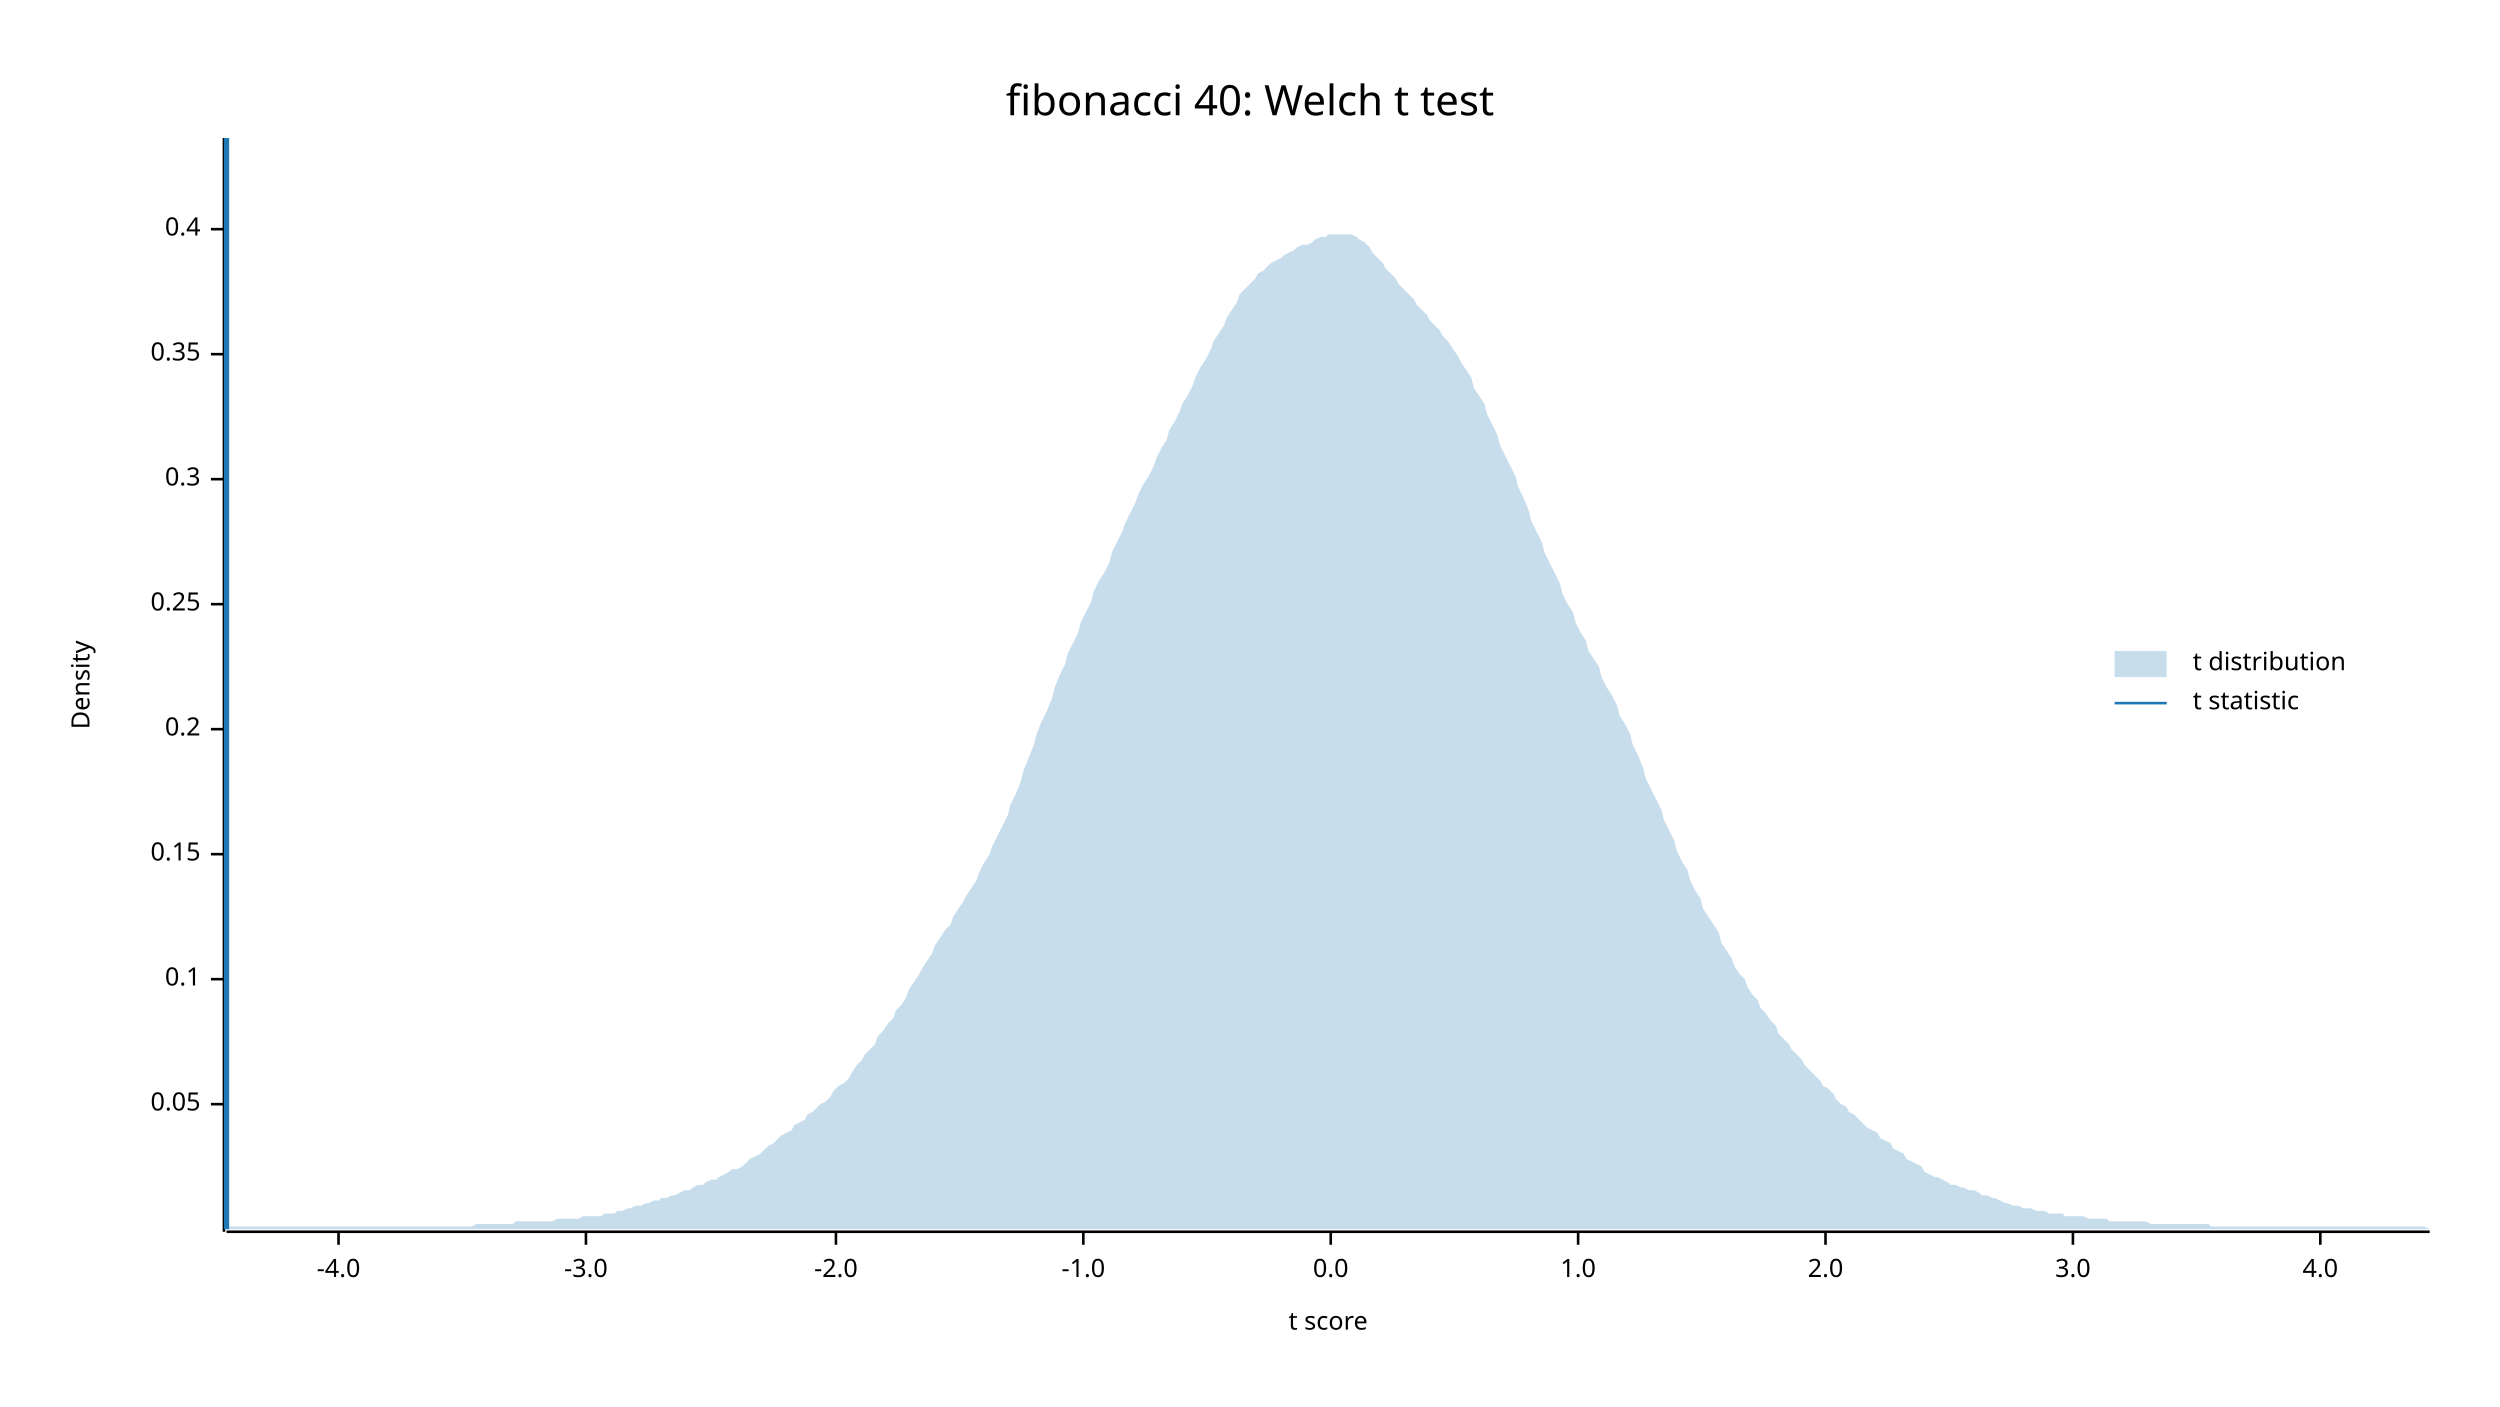
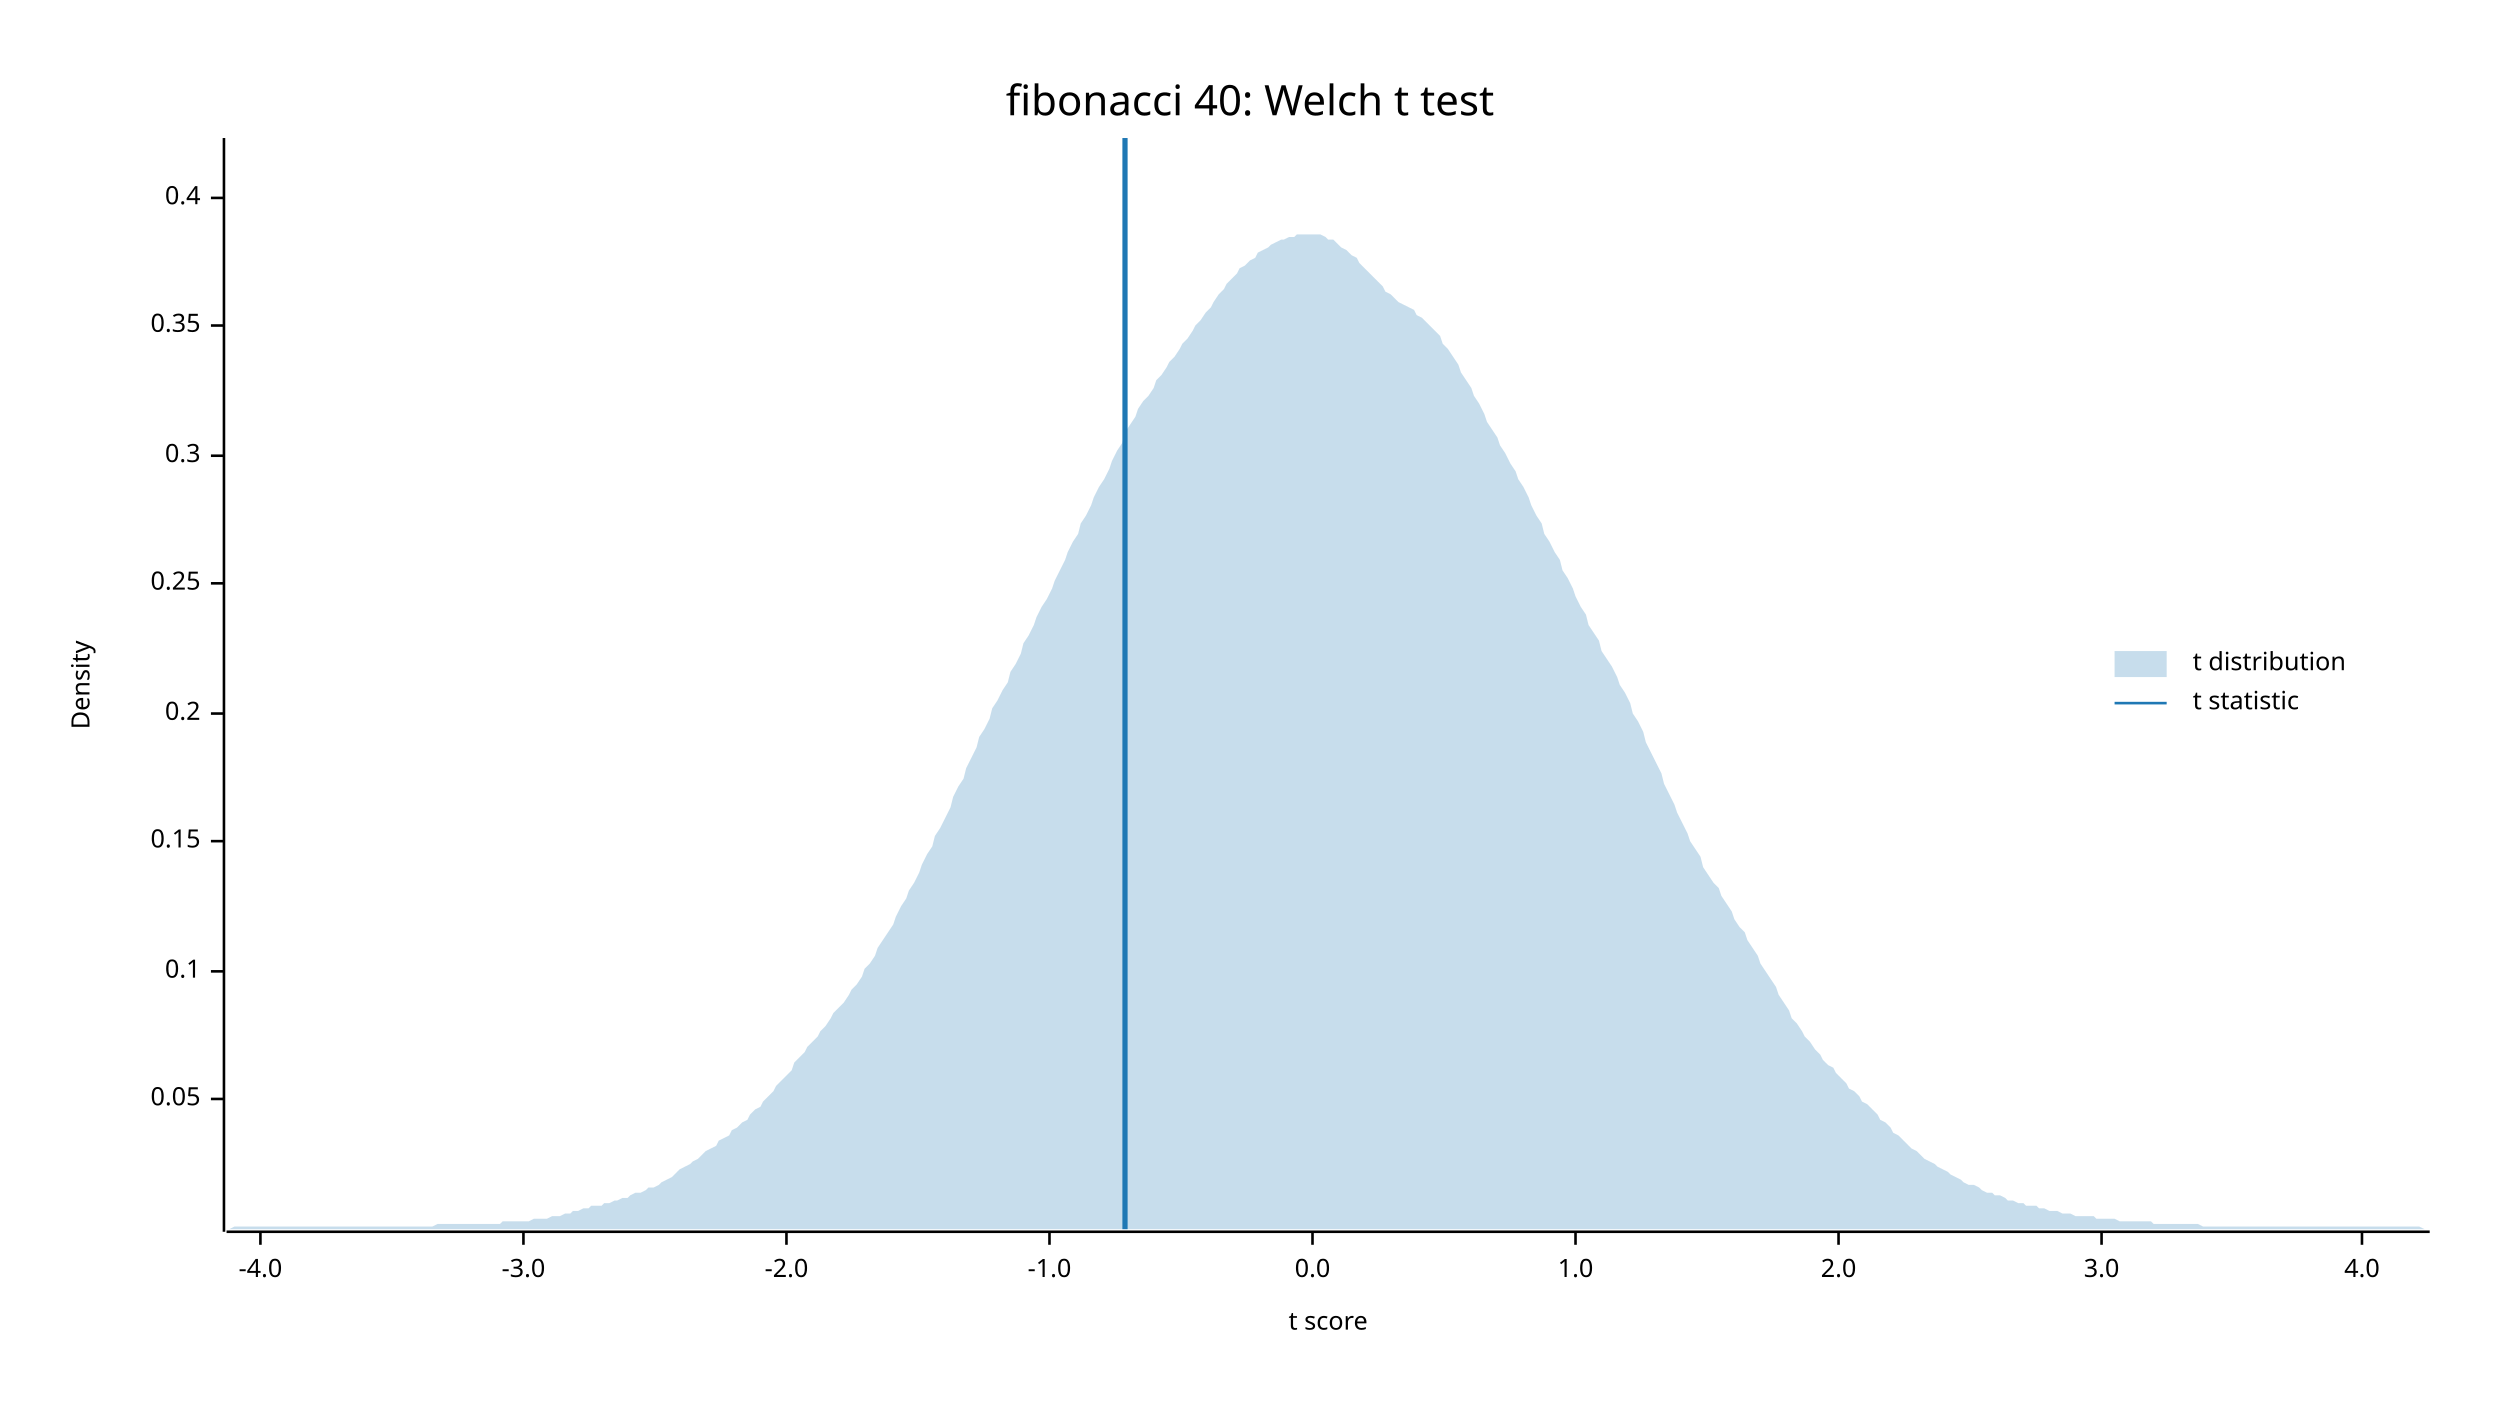
<svg xmlns="http://www.w3.org/2000/svg" width="960" height="540">
  <text x="480" y="32" dy="0.76em" text-anchor="middle" font-family="sans-serif" font-size="16.129" opacity="1" fill="#000000">
fibonacci 40: Welch t test
</text>
  <text x="27" y="263" dy="0.76em" text-anchor="middle" font-family="sans-serif" font-size="9.677" opacity="1" fill="#000000" transform="rotate(270, 27, 263)">
Density
</text>
  <text x="510" y="513" dy="-0.5ex" text-anchor="middle" font-family="sans-serif" font-size="9.677" opacity="1" fill="#000000">
t score
</text>
  <polyline fill="none" opacity="1" stroke="#000000" stroke-width="1" points="86,53 86,473 " />
-   <text x="77" y="424" dy="0.5ex" text-anchor="end" font-family="sans-serif" font-size="9.677" opacity="1" fill="#000000">
+   <text x="77" y="422" dy="0.5ex" text-anchor="end" font-family="sans-serif" font-size="9.677" opacity="1" fill="#000000">
0.05
</text>
-   <polyline fill="none" opacity="1" stroke="#000000" stroke-width="1" points="81,424 86,424 " />
-   <text x="77" y="376" dy="0.5ex" text-anchor="end" font-family="sans-serif" font-size="9.677" opacity="1" fill="#000000">
+   <polyline fill="none" opacity="1" stroke="#000000" stroke-width="1" points="81,422 86,422 " />
+   <text x="77" y="373" dy="0.5ex" text-anchor="end" font-family="sans-serif" font-size="9.677" opacity="1" fill="#000000">
0.1
</text>
-   <polyline fill="none" opacity="1" stroke="#000000" stroke-width="1" points="81,376 86,376 " />
-   <text x="77" y="328" dy="0.5ex" text-anchor="end" font-family="sans-serif" font-size="9.677" opacity="1" fill="#000000">
+   <polyline fill="none" opacity="1" stroke="#000000" stroke-width="1" points="81,373 86,373 " />
+   <text x="77" y="323" dy="0.5ex" text-anchor="end" font-family="sans-serif" font-size="9.677" opacity="1" fill="#000000">
0.15
</text>
-   <polyline fill="none" opacity="1" stroke="#000000" stroke-width="1" points="81,328 86,328 " />
-   <text x="77" y="280" dy="0.5ex" text-anchor="end" font-family="sans-serif" font-size="9.677" opacity="1" fill="#000000">
+   <polyline fill="none" opacity="1" stroke="#000000" stroke-width="1" points="81,323 86,323 " />
+   <text x="77" y="274" dy="0.5ex" text-anchor="end" font-family="sans-serif" font-size="9.677" opacity="1" fill="#000000">
0.2
</text>
-   <polyline fill="none" opacity="1" stroke="#000000" stroke-width="1" points="81,280 86,280 " />
-   <text x="77" y="232" dy="0.5ex" text-anchor="end" font-family="sans-serif" font-size="9.677" opacity="1" fill="#000000">
+   <polyline fill="none" opacity="1" stroke="#000000" stroke-width="1" points="81,274 86,274 " />
+   <text x="77" y="224" dy="0.5ex" text-anchor="end" font-family="sans-serif" font-size="9.677" opacity="1" fill="#000000">
0.25
</text>
-   <polyline fill="none" opacity="1" stroke="#000000" stroke-width="1" points="81,232 86,232 " />
-   <text x="77" y="184" dy="0.5ex" text-anchor="end" font-family="sans-serif" font-size="9.677" opacity="1" fill="#000000">
+   <polyline fill="none" opacity="1" stroke="#000000" stroke-width="1" points="81,224 86,224 " />
+   <text x="77" y="175" dy="0.5ex" text-anchor="end" font-family="sans-serif" font-size="9.677" opacity="1" fill="#000000">
0.3
</text>
-   <polyline fill="none" opacity="1" stroke="#000000" stroke-width="1" points="81,184 86,184 " />
-   <text x="77" y="136" dy="0.5ex" text-anchor="end" font-family="sans-serif" font-size="9.677" opacity="1" fill="#000000">
+   <polyline fill="none" opacity="1" stroke="#000000" stroke-width="1" points="81,175 86,175 " />
+   <text x="77" y="125" dy="0.5ex" text-anchor="end" font-family="sans-serif" font-size="9.677" opacity="1" fill="#000000">
0.35
</text>
-   <polyline fill="none" opacity="1" stroke="#000000" stroke-width="1" points="81,136 86,136 " />
-   <text x="77" y="88" dy="0.5ex" text-anchor="end" font-family="sans-serif" font-size="9.677" opacity="1" fill="#000000">
+   <polyline fill="none" opacity="1" stroke="#000000" stroke-width="1" points="81,125 86,125 " />
+   <text x="77" y="76" dy="0.5ex" text-anchor="end" font-family="sans-serif" font-size="9.677" opacity="1" fill="#000000">
0.4
</text>
-   <polyline fill="none" opacity="1" stroke="#000000" stroke-width="1" points="81,88 86,88 " />
+   <polyline fill="none" opacity="1" stroke="#000000" stroke-width="1" points="81,76 86,76 " />
  <polyline fill="none" opacity="1" stroke="#000000" stroke-width="1" points="87,473 933,473 " />
-   <text x="130" y="483" dy="0.76em" text-anchor="middle" font-family="sans-serif" font-size="9.677" opacity="1" fill="#000000">
+   <text x="100" y="483" dy="0.76em" text-anchor="middle" font-family="sans-serif" font-size="9.677" opacity="1" fill="#000000">
-4.0
</text>
-   <polyline fill="none" opacity="1" stroke="#000000" stroke-width="1" points="130,473 130,478 " />
-   <text x="225" y="483" dy="0.76em" text-anchor="middle" font-family="sans-serif" font-size="9.677" opacity="1" fill="#000000">
+   <polyline fill="none" opacity="1" stroke="#000000" stroke-width="1" points="100,473 100,478 " />
+   <text x="201" y="483" dy="0.76em" text-anchor="middle" font-family="sans-serif" font-size="9.677" opacity="1" fill="#000000">
-3.0
</text>
-   <polyline fill="none" opacity="1" stroke="#000000" stroke-width="1" points="225,473 225,478 " />
-   <text x="321" y="483" dy="0.76em" text-anchor="middle" font-family="sans-serif" font-size="9.677" opacity="1" fill="#000000">
+   <polyline fill="none" opacity="1" stroke="#000000" stroke-width="1" points="201,473 201,478 " />
+   <text x="302" y="483" dy="0.76em" text-anchor="middle" font-family="sans-serif" font-size="9.677" opacity="1" fill="#000000">
-2.0
</text>
-   <polyline fill="none" opacity="1" stroke="#000000" stroke-width="1" points="321,473 321,478 " />
-   <text x="416" y="483" dy="0.76em" text-anchor="middle" font-family="sans-serif" font-size="9.677" opacity="1" fill="#000000">
+   <polyline fill="none" opacity="1" stroke="#000000" stroke-width="1" points="302,473 302,478 " />
+   <text x="403" y="483" dy="0.76em" text-anchor="middle" font-family="sans-serif" font-size="9.677" opacity="1" fill="#000000">
-1.0
</text>
-   <polyline fill="none" opacity="1" stroke="#000000" stroke-width="1" points="416,473 416,478 " />
-   <text x="511" y="483" dy="0.76em" text-anchor="middle" font-family="sans-serif" font-size="9.677" opacity="1" fill="#000000">
+   <polyline fill="none" opacity="1" stroke="#000000" stroke-width="1" points="403,473 403,478 " />
+   <text x="504" y="483" dy="0.76em" text-anchor="middle" font-family="sans-serif" font-size="9.677" opacity="1" fill="#000000">
0.0
</text>
-   <polyline fill="none" opacity="1" stroke="#000000" stroke-width="1" points="511,473 511,478 " />
-   <text x="606" y="483" dy="0.76em" text-anchor="middle" font-family="sans-serif" font-size="9.677" opacity="1" fill="#000000">
+   <polyline fill="none" opacity="1" stroke="#000000" stroke-width="1" points="504,473 504,478 " />
+   <text x="605" y="483" dy="0.76em" text-anchor="middle" font-family="sans-serif" font-size="9.677" opacity="1" fill="#000000">
1.0
</text>
-   <polyline fill="none" opacity="1" stroke="#000000" stroke-width="1" points="606,473 606,478 " />
-   <text x="701" y="483" dy="0.76em" text-anchor="middle" font-family="sans-serif" font-size="9.677" opacity="1" fill="#000000">
+   <polyline fill="none" opacity="1" stroke="#000000" stroke-width="1" points="605,473 605,478 " />
+   <text x="706" y="483" dy="0.76em" text-anchor="middle" font-family="sans-serif" font-size="9.677" opacity="1" fill="#000000">
2.0
</text>
-   <polyline fill="none" opacity="1" stroke="#000000" stroke-width="1" points="701,473 701,478 " />
-   <text x="796" y="483" dy="0.76em" text-anchor="middle" font-family="sans-serif" font-size="9.677" opacity="1" fill="#000000">
+   <polyline fill="none" opacity="1" stroke="#000000" stroke-width="1" points="706,473 706,478 " />
+   <text x="807" y="483" dy="0.76em" text-anchor="middle" font-family="sans-serif" font-size="9.677" opacity="1" fill="#000000">
3.0
</text>
-   <polyline fill="none" opacity="1" stroke="#000000" stroke-width="1" points="796,473 796,478 " />
-   <text x="891" y="483" dy="0.76em" text-anchor="middle" font-family="sans-serif" font-size="9.677" opacity="1" fill="#000000">
+   <polyline fill="none" opacity="1" stroke="#000000" stroke-width="1" points="807,473 807,478 " />
+   <text x="907" y="483" dy="0.76em" text-anchor="middle" font-family="sans-serif" font-size="9.677" opacity="1" fill="#000000">
4.0
</text>
-   <polyline fill="none" opacity="1" stroke="#000000" stroke-width="1" points="891,473 891,478 " />
-   <polygon opacity="0.25" fill="#1F78B4" points="87,472 88,471 90,471 92,471 93,471 95,471 97,471 98,471 100,471 102,471 103,471 105,471 107,471 109,471 110,471 112,471 114,471 115,471 117,471 119,471 120,471 122,471 124,471 125,471 127,471 129,471 131,471 132,471 134,471 136,471 137,471 139,471 141,471 142,471 144,471 146,471 148,471 149,471 151,471 153,471 154,471 156,471 158,471 159,471 161,471 163,471 164,471 166,471 168,471 170,471 171,471 173,471 175,471 176,471 178,471 180,471 181,471 183,470 185,470 187,470 188,470 190,470 192,470 193,470 195,470 197,470 198,469 200,469 202,469 203,469 205,469 207,469 209,469 210,469 212,469 214,468 215,468 217,468 219,468 220,468 222,468 224,467 226,467 227,467 229,467 231,467 232,466 234,466 236,466 237,465 239,465 241,464 242,464 244,463 246,463 248,462 249,462 251,461 253,461 254,460 256,460 258,459 259,459 261,458 263,457 265,457 266,456 268,455 270,455 271,454 273,453 275,453 276,452 278,451 280,450 281,449 283,449 285,448 287,446 288,445 290,444 292,443 293,442 295,440 297,439 298,438 300,436 302,435 304,434 305,432 307,431 309,430 310,428 312,427 314,425 315,424 317,423 319,421 320,419 322,417 324,416 326,414 327,412 329,409 331,407 332,405 334,403 336,401 337,398 339,396 341,393 343,391 344,388 346,386 348,383 349,380 351,377 353,374 354,372 356,369 358,366 359,363 361,360 363,357 365,355 366,352 368,349 370,346 371,344 373,341 375,338 376,335 378,331 380,328 381,325 383,321 385,317 387,313 388,309 390,305 392,300 393,296 395,291 397,286 398,282 400,277 402,273 404,268 405,264 407,259 409,255 410,251 412,247 414,243 415,239 417,235 419,231 420,227 422,223 424,220 426,216 427,212 429,208 431,204 432,201 434,197 436,193 437,190 439,186 441,183 443,179 444,176 446,172 448,169 449,165 451,162 453,158 454,155 456,152 458,148 459,145 461,141 463,138 465,134 466,131 468,128 470,125 471,122 473,119 475,116 476,113 478,111 480,109 482,107 483,105 485,104 487,102 488,101 490,100 492,99 493,98 495,97 497,96 498,95 500,94 502,94 504,93 505,92 507,91 509,91 510,90 512,90 514,90 515,90 517,90 519,90 521,91 522,92 524,93 526,95 527,97 529,99 531,101 532,103 534,105 536,107 537,109 539,111 541,113 543,115 544,117 546,119 548,121 549,123 551,125 553,127 554,129 556,131 558,134 560,137 561,139 563,142 565,145 566,149 568,152 570,155 571,159 573,163 575,167 576,171 578,175 580,179 582,183 583,187 585,191 587,196 588,200 590,204 592,208 593,212 595,216 597,220 599,224 600,228 602,232 604,235 605,239 607,243 609,246 610,250 612,253 614,256 615,260 617,264 619,267 621,271 622,275 624,278 626,282 627,286 629,290 631,295 632,299 634,303 636,307 638,311 639,315 641,319 643,323 644,327 646,331 648,334 649,338 651,342 653,345 654,349 656,352 658,355 660,358 661,362 663,365 665,368 666,371 668,374 670,376 671,379 673,382 675,384 676,387 678,389 680,392 682,394 683,397 685,399 687,401 688,403 690,405 692,407 693,409 695,411 697,413 699,415 700,417 702,418 704,420 705,422 707,424 709,425 710,427 712,428 714,430 715,431 717,433 719,434 721,435 722,437 724,438 726,439 727,441 729,442 731,443 732,445 734,446 736,447 738,448 739,450 741,451 743,452 744,452 746,453 748,454 749,455 751,455 753,456 754,456 756,457 758,457 760,458 761,459 763,459 765,460 766,460 768,461 770,462 771,462 773,463 775,463 777,464 778,464 780,464 782,465 783,465 785,465 787,466 788,466 790,466 792,466 793,467 795,467 797,467 799,467 800,467 802,468 804,468 805,468 807,468 809,468 810,469 812,469 814,469 816,469 817,469 819,469 821,469 822,469 824,469 826,470 827,470 829,470 831,470 832,470 834,470 836,470 838,470 839,470 841,470 843,470 844,470 846,470 848,470 849,471 851,471 853,471 855,471 856,471 858,471 860,471 861,471 863,471 865,471 866,471 868,471 870,471 871,471 873,471 875,471 877,471 878,471 880,471 882,471 883,471 885,471 887,471 888,471 890,471 892,471 894,471 895,471 897,471 899,471 900,471 902,471 904,471 905,471 907,471 909,471 910,471 912,471 914,471 916,471 917,471 919,471 921,471 922,471 924,471 926,471 927,471 929,471 931,471 933,472 933,472 87,472 " />
-   <polyline fill="none" opacity="1" stroke="#1F78B4" stroke-width="2" points="87,472 87,53 " />
+   <polyline fill="none" opacity="1" stroke="#000000" stroke-width="1" points="907,473 907,478 " />
+   <polygon opacity="0.25" fill="#1F78B4" points="87,472 88,472 90,471 92,471 93,471 95,471 97,471 98,471 100,471 102,471 103,471 105,471 107,471 109,471 110,471 112,471 114,471 115,471 117,471 119,471 120,471 122,471 124,471 125,471 127,471 129,471 131,471 132,471 134,471 136,471 137,471 139,471 141,471 142,471 144,471 146,471 148,471 149,471 151,471 153,471 154,471 156,471 158,471 159,471 161,471 163,471 164,471 166,471 168,470 170,470 171,470 173,470 175,470 176,470 178,470 180,470 181,470 183,470 185,470 187,470 188,470 190,470 192,470 193,469 195,469 197,469 198,469 200,469 202,469 203,469 205,468 207,468 209,468 210,468 212,467 214,467 215,467 217,466 219,466 220,465 222,465 224,464 226,464 227,463 229,463 231,463 232,462 234,462 236,461 237,461 239,460 241,460 242,459 244,458 246,458 248,457 249,456 251,456 253,455 254,454 256,453 258,452 259,451 261,449 263,448 265,447 266,446 268,445 270,443 271,442 273,441 275,440 276,438 278,437 280,436 281,434 283,433 285,431 287,430 288,428 290,426 292,425 293,423 295,421 297,419 298,417 300,415 302,413 304,411 305,408 307,406 309,404 310,402 312,400 314,398 315,396 317,394 319,391 320,389 322,387 324,385 326,382 327,380 329,378 331,375 332,372 334,370 336,367 337,364 339,361 341,358 343,355 344,352 346,348 348,345 349,342 351,339 353,335 354,332 356,328 358,325 359,321 361,318 363,314 365,310 366,306 368,302 370,299 371,295 373,291 375,287 376,283 378,280 380,276 381,272 383,269 385,265 387,262 388,258 390,255 392,251 393,247 395,244 397,240 398,237 400,233 402,230 404,226 405,223 407,219 409,215 410,212 412,208 414,205 415,201 417,198 419,194 420,191 422,187 424,184 426,180 427,177 429,173 431,170 432,166 434,163 436,160 437,157 439,154 441,152 443,149 444,146 446,144 448,141 449,139 451,137 453,134 454,132 456,130 458,127 459,125 461,123 463,120 465,118 466,116 468,113 470,111 471,109 473,107 475,105 476,103 478,102 480,100 482,99 483,97 485,96 487,95 488,94 490,93 492,92 493,92 495,91 497,91 498,90 500,90 502,90 504,90 505,90 507,90 509,91 510,92 512,92 514,94 515,95 517,96 519,98 521,99 522,101 524,103 526,105 527,106 529,108 531,110 532,112 534,113 536,115 537,116 539,117 541,118 543,119 544,121 546,122 548,124 549,125 551,127 553,129 554,132 556,134 558,137 560,140 561,143 563,146 565,149 566,152 568,155 570,159 571,162 573,165 575,168 576,171 578,174 580,178 582,181 583,184 585,187 587,191 588,194 590,198 592,201 593,205 595,208 597,212 599,215 600,219 602,222 604,226 605,229 607,233 609,236 610,240 612,243 614,246 615,250 617,253 619,256 621,260 622,263 624,266 626,270 627,274 629,277 631,281 632,285 634,289 636,293 638,297 639,301 641,305 643,309 644,312 646,316 648,320 649,323 651,326 653,329 654,333 656,336 658,339 660,341 661,344 663,347 665,350 666,353 668,356 670,358 671,361 673,364 675,367 676,370 678,373 680,376 682,379 683,382 685,385 687,388 688,391 690,393 692,396 693,398 695,400 697,403 699,405 700,407 702,409 704,410 705,412 707,414 709,416 710,418 712,419 714,421 715,423 717,424 719,426 721,428 722,430 724,431 726,433 727,435 729,436 731,438 732,439 734,441 736,442 738,444 739,445 741,446 743,447 744,448 746,449 748,450 749,451 751,452 753,453 754,454 756,455 758,455 760,456 761,457 763,458 765,458 766,459 768,459 770,460 771,461 773,461 775,462 777,462 778,463 780,463 782,463 783,464 785,464 787,465 788,465 790,465 792,466 793,466 795,466 797,467 799,467 800,467 802,467 804,467 805,468 807,468 809,468 810,468 812,468 814,469 816,469 817,469 819,469 821,469 822,469 824,469 826,469 827,470 829,470 831,470 832,470 834,470 836,470 838,470 839,470 841,470 843,470 844,470 846,471 848,471 849,471 851,471 853,471 855,471 856,471 858,471 860,471 861,471 863,471 865,471 866,471 868,471 870,471 871,471 873,471 875,471 877,471 878,471 880,471 882,471 883,471 885,471 887,471 888,471 890,471 892,471 894,471 895,471 897,471 899,471 900,471 902,471 904,471 905,471 907,471 909,471 910,471 912,471 914,471 916,471 917,471 919,471 921,471 922,471 924,471 926,471 927,471 929,471 931,472 933,472 933,472 87,472 " />
+   <polyline fill="none" opacity="1" stroke="#1F78B4" stroke-width="2" points="432,472 432,53 " />
  <text x="842" y="250" dy="0.76em" text-anchor="start" font-family="sans-serif" font-size="9.677" opacity="1" fill="#000000">
t distribution
</text>
  <text x="842" y="265" dy="0.76em" text-anchor="start" font-family="sans-serif" font-size="9.677" opacity="1" fill="#000000">
t statistic
</text>
  <rect x="812" y="250" width="20" height="10" opacity="0.25" fill="#1F78B4" stroke="none" />
  <polyline fill="none" opacity="1" stroke="#1F78B4" stroke-width="1" points="812,270 832,270 " />
</svg>
